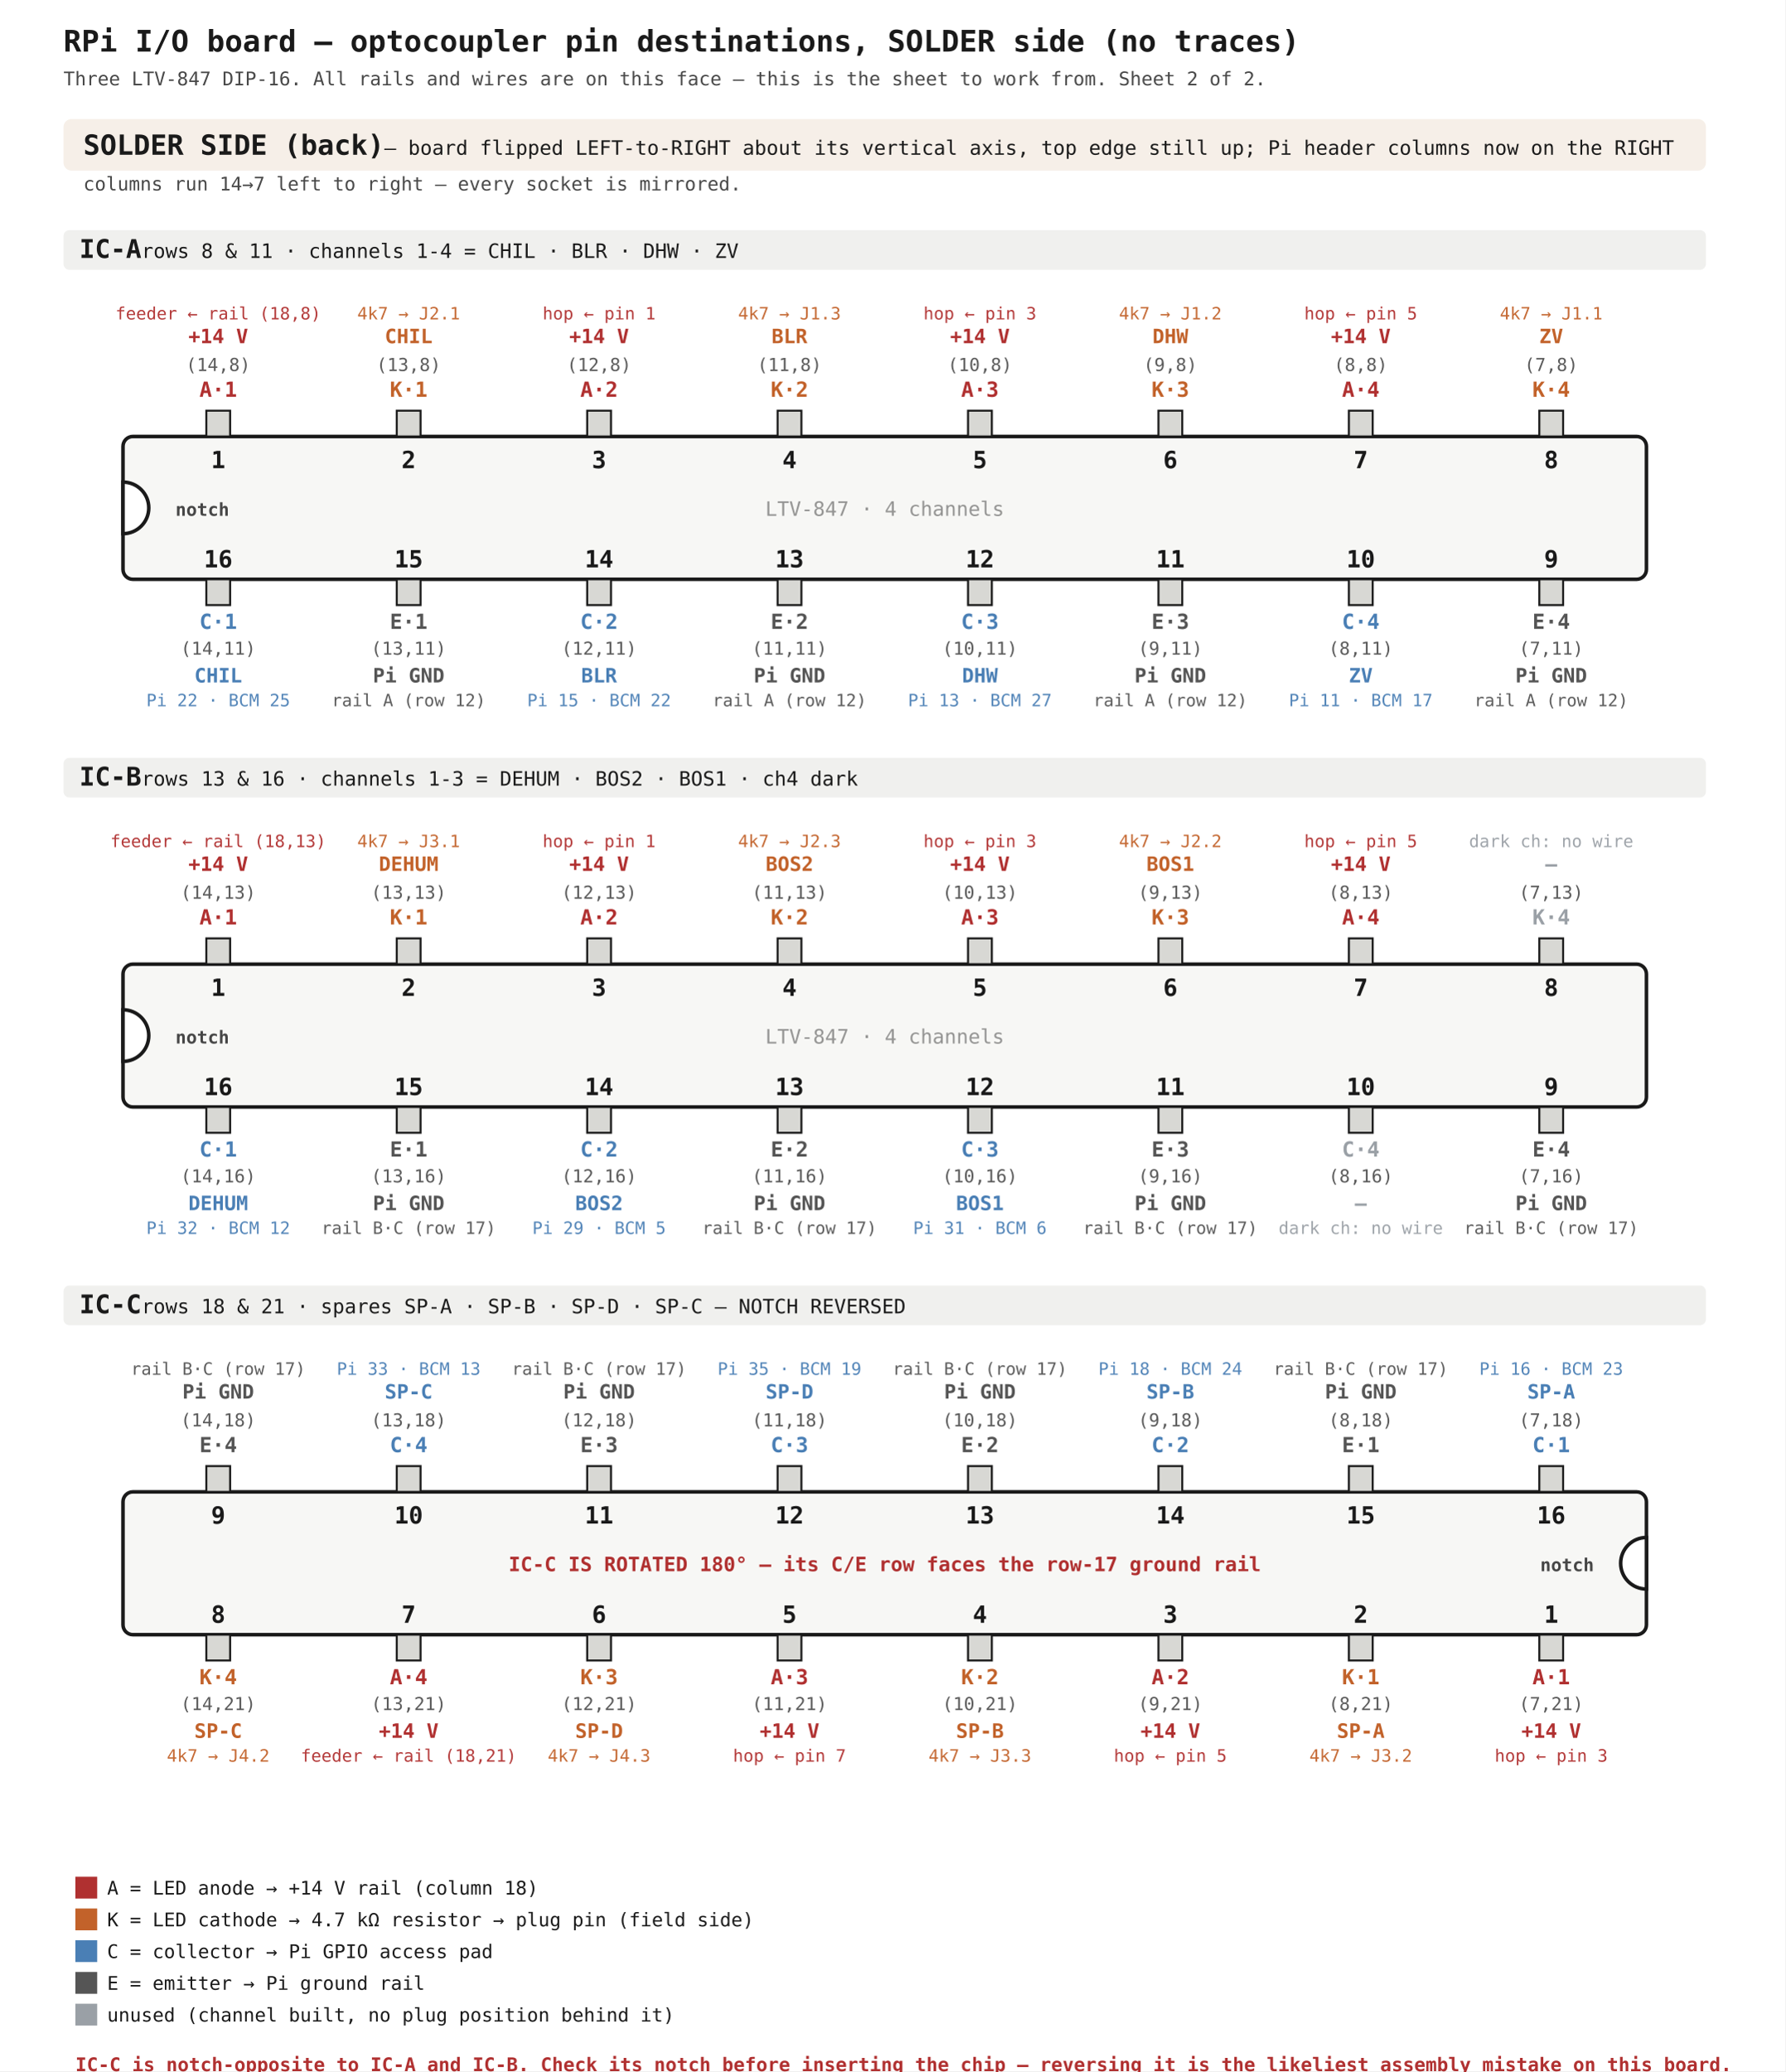
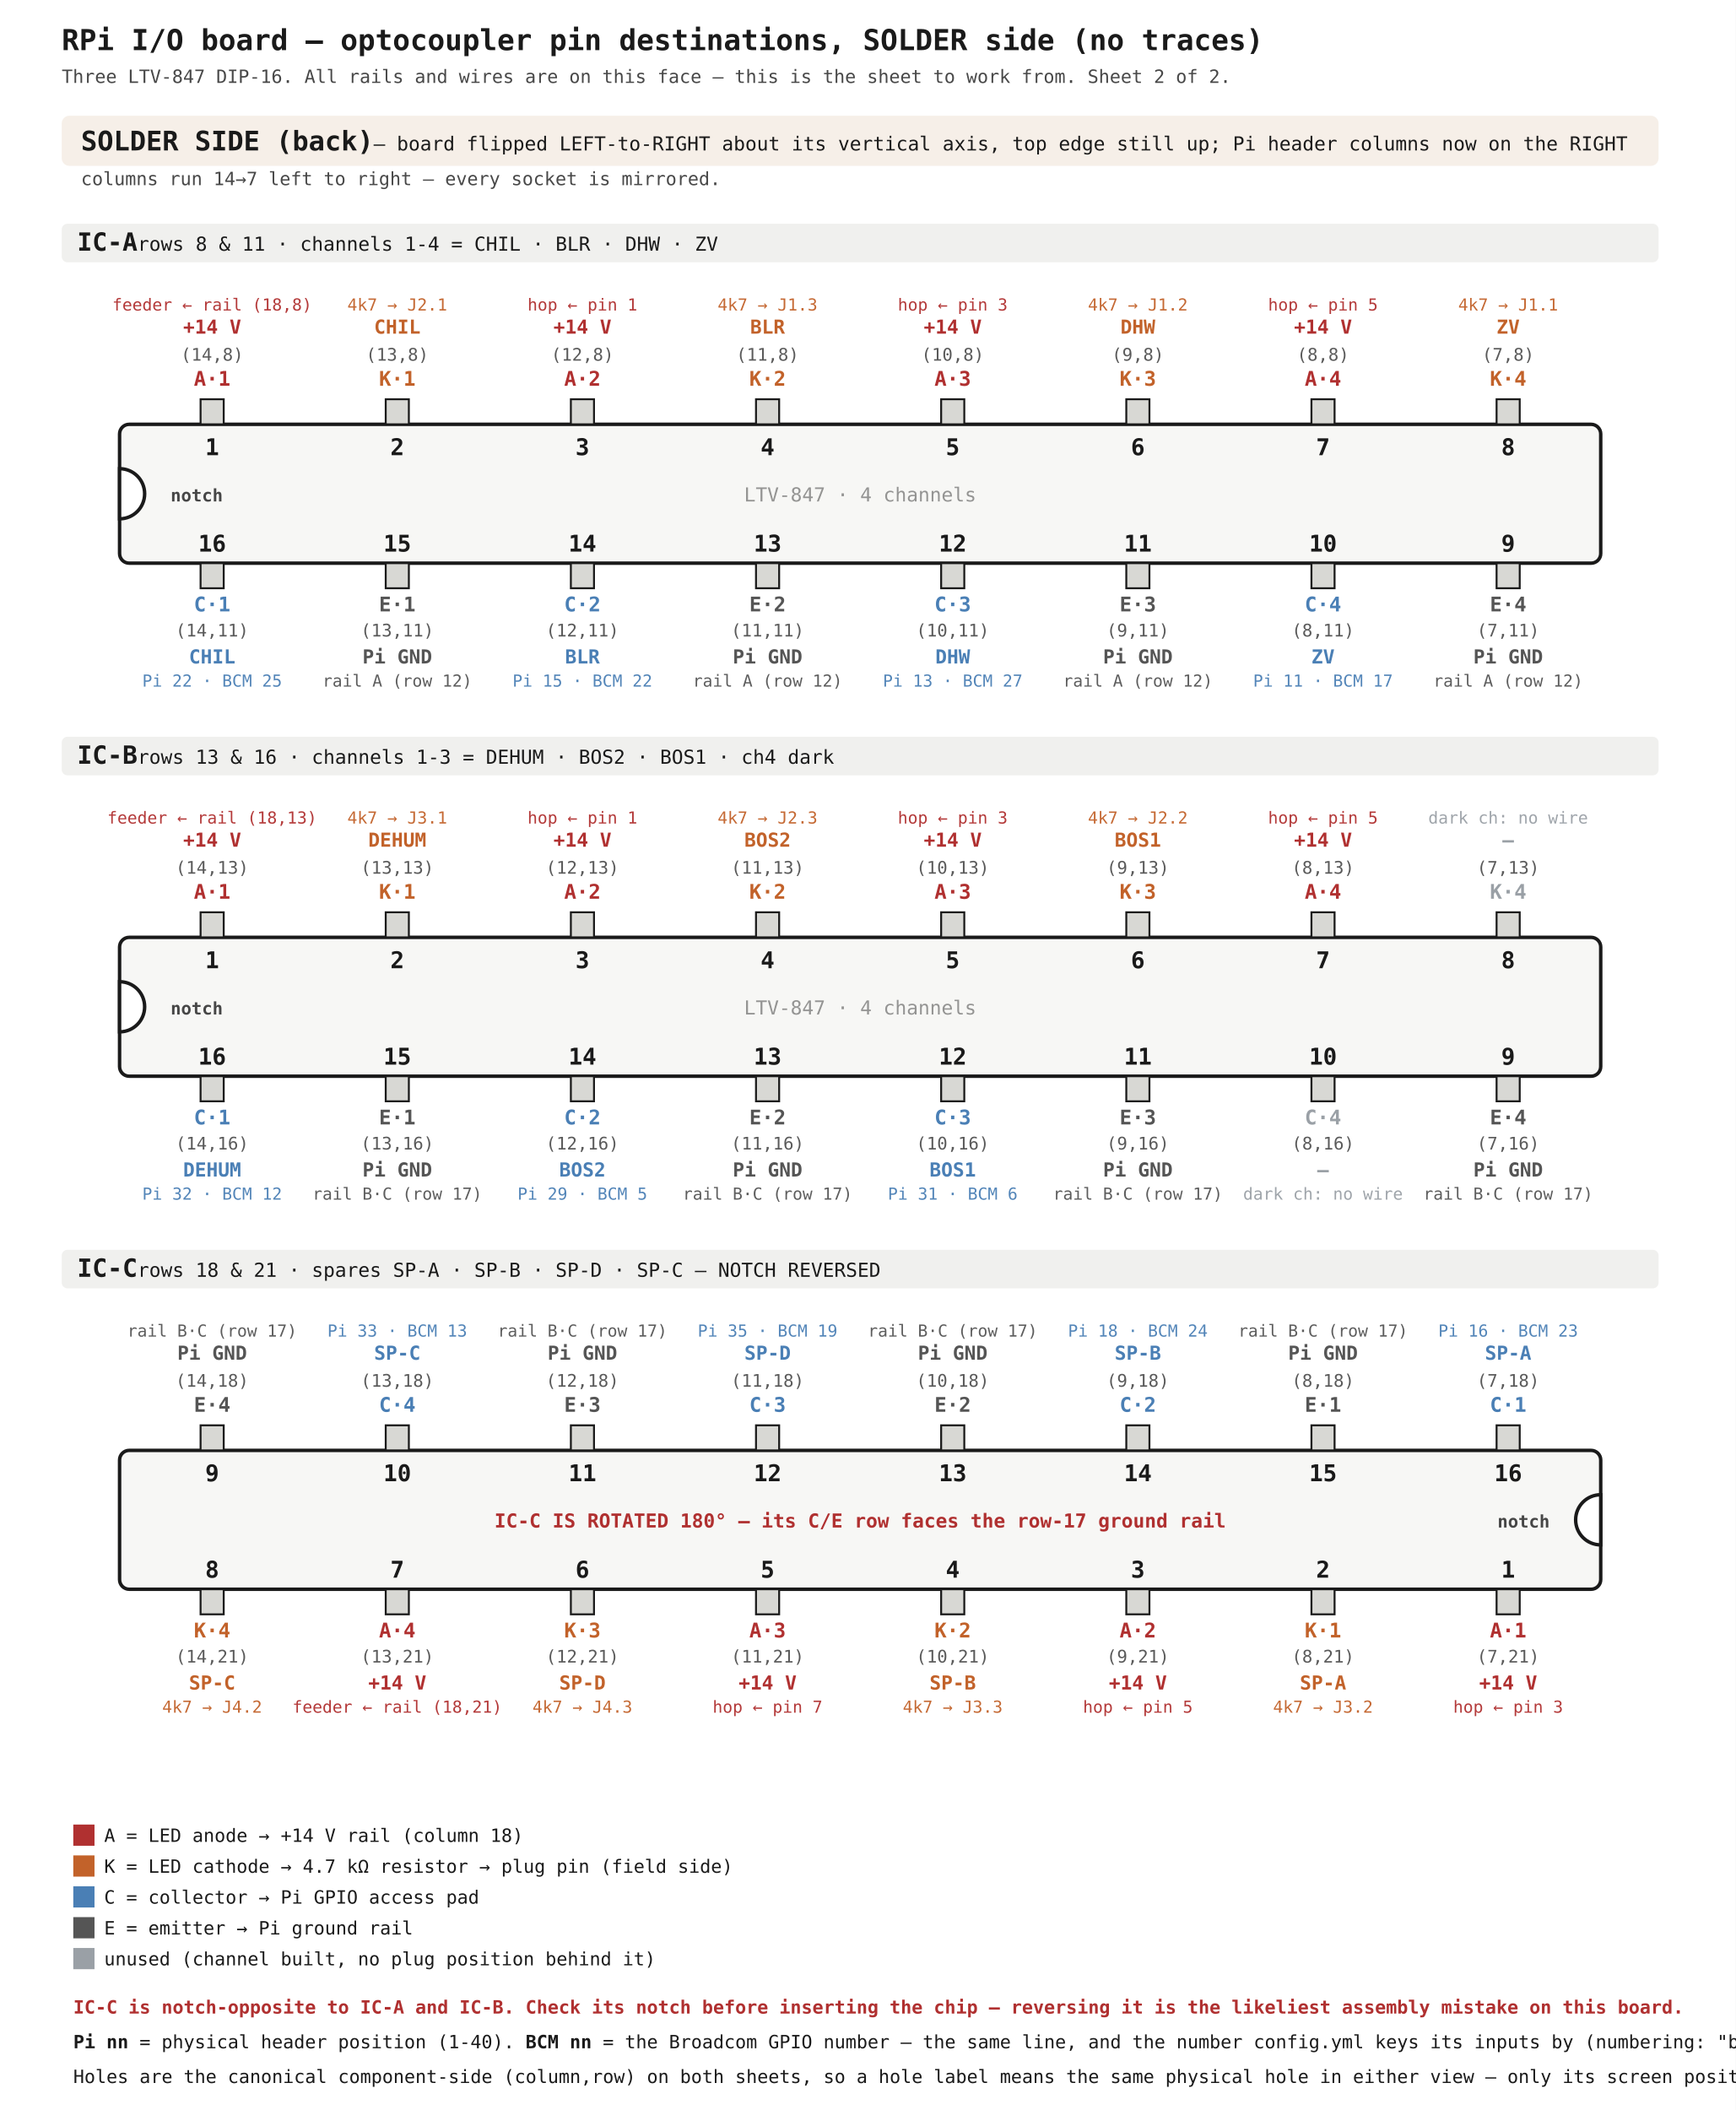
- <svg xmlns="http://www.w3.org/2000/svg" viewBox="0 0 900 1044" role="img" aria-label="Pin destination reference for the three LTV-847 optocouplers on the RPI-BC input board, seen from the solder side. Each of the sixteen pins per chip is labelled with its pin number, leg letter, matrix hole and the point it connects to. No traces are drawn." style="max-width:100%;height:auto">
-   <rect x="0" y="0" width="900" height="1044" fill="#ffffff" />
+ <svg xmlns="http://www.w3.org/2000/svg" viewBox="0 0 900 1094" role="img" aria-label="Pin destination reference for the three LTV-847 optocouplers on the RPI-BC input board, seen from the solder side. Each of the sixteen pins per chip is labelled with its pin number, leg letter, matrix hole and the point it connects to. No traces are drawn." style="max-width:100%;height:auto">
+   <rect x="0" y="0" width="900" height="1094" fill="#ffffff" />
  <g font-family="IBM Plex Mono, ui-monospace, monospace" fill="#1a1a1a">
    <text x="32.0" y="26" font-size="15" font-weight="700">RPi I/O board — optocoupler pin destinations, SOLDER side (no traces)</text>
    <text x="32.0" y="43" font-size="9.5" opacity=".8">Three LTV-847 DIP-16. All rails and wires are on this face — this is the sheet to work from.  Sheet 2 of 2.</text>
    <rect x="32.0" y="60" width="828.0" height="26" rx="4" fill="#f6efe8" />
    <text x="42.0" y="78" font-size="14" font-weight="700">SOLDER SIDE (back)<tspan font-weight="400" font-size="10">   — board flipped LEFT-to-RIGHT about its vertical axis, top edge still up; Pi header columns now on the RIGHT</tspan>
    </text>
    <text x="42.0" y="96" font-size="9.5" opacity=".8">columns run 14→7 left to right — every socket is mirrored.</text>
    <rect x="32.0" y="116" width="828.0" height="20" rx="3" fill="#f0f0ee" />
    <text x="40.0" y="130" font-size="13" font-weight="700">IC-A<tspan font-weight="400" font-size="10" opacity=".8">   rows 8 &amp; 11  ·  channels 1-4 = CHIL · BLR · DHW · ZV</tspan>
    </text>
    <rect x="62.0" y="220" width="768.0" height="72" rx="5" fill="#f7f7f5" stroke="#1a1a1a" stroke-width="1.8" />
    <path d="M 62.0 243 A 13 13 0 0 1 62.0 269 Z" fill="#ffffff" stroke="#1a1a1a" stroke-width="1.8" />
    <text x="102" y="260" text-anchor="middle" font-size="9" font-weight="700" opacity=".8">notch</text>
    <rect x="104" y="207" width="12" height="13" fill="#d8d8d4" stroke="#1a1a1a" stroke-width="1" />
    <text x="110" y="236" text-anchor="middle" font-size="12" font-weight="700">1</text>
    <text x="110" y="200" text-anchor="middle" font-size="10.5" font-weight="700" fill="#B03030">A·1</text>
    <text x="110" y="187" text-anchor="middle" font-size="9" opacity=".72">(14,8)</text>
    <text x="110" y="173" text-anchor="middle" font-size="10" font-weight="700" fill="#B03030">+14 V</text>
    <text x="110" y="161" text-anchor="middle" font-size="8.6" fill="#B03030" opacity=".95">feeder ← rail (18,8)</text>
    <rect x="200" y="207" width="12" height="13" fill="#d8d8d4" stroke="#1a1a1a" stroke-width="1" />
    <text x="206" y="236" text-anchor="middle" font-size="12" font-weight="700">2</text>
    <text x="206" y="200" text-anchor="middle" font-size="10.5" font-weight="700" fill="#C2622A">K·1</text>
    <text x="206" y="187" text-anchor="middle" font-size="9" opacity=".72">(13,8)</text>
    <text x="206" y="173" text-anchor="middle" font-size="10" font-weight="700" fill="#C2622A">CHIL</text>
    <text x="206" y="161" text-anchor="middle" font-size="8.6" fill="#C2622A" opacity=".95">4k7 → J2.1</text>
    <rect x="296" y="207" width="12" height="13" fill="#d8d8d4" stroke="#1a1a1a" stroke-width="1" />
    <text x="302" y="236" text-anchor="middle" font-size="12" font-weight="700">3</text>
    <text x="302" y="200" text-anchor="middle" font-size="10.5" font-weight="700" fill="#B03030">A·2</text>
    <text x="302" y="187" text-anchor="middle" font-size="9" opacity=".72">(12,8)</text>
    <text x="302" y="173" text-anchor="middle" font-size="10" font-weight="700" fill="#B03030">+14 V</text>
    <text x="302" y="161" text-anchor="middle" font-size="8.6" fill="#B03030" opacity=".95">hop ← pin 1</text>
    <rect x="392" y="207" width="12" height="13" fill="#d8d8d4" stroke="#1a1a1a" stroke-width="1" />
    <text x="398" y="236" text-anchor="middle" font-size="12" font-weight="700">4</text>
    <text x="398" y="200" text-anchor="middle" font-size="10.5" font-weight="700" fill="#C2622A">K·2</text>
    <text x="398" y="187" text-anchor="middle" font-size="9" opacity=".72">(11,8)</text>
    <text x="398" y="173" text-anchor="middle" font-size="10" font-weight="700" fill="#C2622A">BLR</text>
    <text x="398" y="161" text-anchor="middle" font-size="8.6" fill="#C2622A" opacity=".95">4k7 → J1.3</text>
    <rect x="488" y="207" width="12" height="13" fill="#d8d8d4" stroke="#1a1a1a" stroke-width="1" />
    <text x="494" y="236" text-anchor="middle" font-size="12" font-weight="700">5</text>
    <text x="494" y="200" text-anchor="middle" font-size="10.5" font-weight="700" fill="#B03030">A·3</text>
    <text x="494" y="187" text-anchor="middle" font-size="9" opacity=".72">(10,8)</text>
    <text x="494" y="173" text-anchor="middle" font-size="10" font-weight="700" fill="#B03030">+14 V</text>
    <text x="494" y="161" text-anchor="middle" font-size="8.6" fill="#B03030" opacity=".95">hop ← pin 3</text>
    <rect x="584" y="207" width="12" height="13" fill="#d8d8d4" stroke="#1a1a1a" stroke-width="1" />
    <text x="590" y="236" text-anchor="middle" font-size="12" font-weight="700">6</text>
    <text x="590" y="200" text-anchor="middle" font-size="10.5" font-weight="700" fill="#C2622A">K·3</text>
    <text x="590" y="187" text-anchor="middle" font-size="9" opacity=".72">(9,8)</text>
    <text x="590" y="173" text-anchor="middle" font-size="10" font-weight="700" fill="#C2622A">DHW</text>
    <text x="590" y="161" text-anchor="middle" font-size="8.6" fill="#C2622A" opacity=".95">4k7 → J1.2</text>
    <rect x="680" y="207" width="12" height="13" fill="#d8d8d4" stroke="#1a1a1a" stroke-width="1" />
    <text x="686" y="236" text-anchor="middle" font-size="12" font-weight="700">7</text>
    <text x="686" y="200" text-anchor="middle" font-size="10.5" font-weight="700" fill="#B03030">A·4</text>
    <text x="686" y="187" text-anchor="middle" font-size="9" opacity=".72">(8,8)</text>
    <text x="686" y="173" text-anchor="middle" font-size="10" font-weight="700" fill="#B03030">+14 V</text>
    <text x="686" y="161" text-anchor="middle" font-size="8.6" fill="#B03030" opacity=".95">hop ← pin 5</text>
    <rect x="776" y="207" width="12" height="13" fill="#d8d8d4" stroke="#1a1a1a" stroke-width="1" />
    <text x="782" y="236" text-anchor="middle" font-size="12" font-weight="700">8</text>
    <text x="782" y="200" text-anchor="middle" font-size="10.5" font-weight="700" fill="#C2622A">K·4</text>
    <text x="782" y="187" text-anchor="middle" font-size="9" opacity=".72">(7,8)</text>
    <text x="782" y="173" text-anchor="middle" font-size="10" font-weight="700" fill="#C2622A">ZV</text>
    <text x="782" y="161" text-anchor="middle" font-size="8.6" fill="#C2622A" opacity=".95">4k7 → J1.1</text>
    <rect x="776" y="292" width="12" height="13" fill="#d8d8d4" stroke="#1a1a1a" stroke-width="1" />
    <text x="782" y="286" text-anchor="middle" font-size="12" font-weight="700">9</text>
    <text x="782" y="317" text-anchor="middle" font-size="10.5" font-weight="700" fill="#555555">E·4</text>
    <text x="782" y="330" text-anchor="middle" font-size="9" opacity=".72">(7,11)</text>
    <text x="782" y="344" text-anchor="middle" font-size="10" font-weight="700" fill="#555555">Pi GND</text>
    <text x="782" y="356" text-anchor="middle" font-size="8.6" fill="#555555" opacity=".95">rail A (row 12)</text>
    <rect x="680" y="292" width="12" height="13" fill="#d8d8d4" stroke="#1a1a1a" stroke-width="1" />
    <text x="686" y="286" text-anchor="middle" font-size="12" font-weight="700">10</text>
    <text x="686" y="317" text-anchor="middle" font-size="10.5" font-weight="700" fill="#4A7FB5">C·4</text>
    <text x="686" y="330" text-anchor="middle" font-size="9" opacity=".72">(8,11)</text>
    <text x="686" y="344" text-anchor="middle" font-size="10" font-weight="700" fill="#4A7FB5">ZV</text>
    <text x="686" y="356" text-anchor="middle" font-size="8.6" fill="#4A7FB5" opacity=".95">Pi 11 · BCM 17</text>
    <rect x="584" y="292" width="12" height="13" fill="#d8d8d4" stroke="#1a1a1a" stroke-width="1" />
    <text x="590" y="286" text-anchor="middle" font-size="12" font-weight="700">11</text>
    <text x="590" y="317" text-anchor="middle" font-size="10.5" font-weight="700" fill="#555555">E·3</text>
    <text x="590" y="330" text-anchor="middle" font-size="9" opacity=".72">(9,11)</text>
    <text x="590" y="344" text-anchor="middle" font-size="10" font-weight="700" fill="#555555">Pi GND</text>
    <text x="590" y="356" text-anchor="middle" font-size="8.6" fill="#555555" opacity=".95">rail A (row 12)</text>
    <rect x="488" y="292" width="12" height="13" fill="#d8d8d4" stroke="#1a1a1a" stroke-width="1" />
    <text x="494" y="286" text-anchor="middle" font-size="12" font-weight="700">12</text>
    <text x="494" y="317" text-anchor="middle" font-size="10.5" font-weight="700" fill="#4A7FB5">C·3</text>
    <text x="494" y="330" text-anchor="middle" font-size="9" opacity=".72">(10,11)</text>
    <text x="494" y="344" text-anchor="middle" font-size="10" font-weight="700" fill="#4A7FB5">DHW</text>
    <text x="494" y="356" text-anchor="middle" font-size="8.6" fill="#4A7FB5" opacity=".95">Pi 13 · BCM 27</text>
    <rect x="392" y="292" width="12" height="13" fill="#d8d8d4" stroke="#1a1a1a" stroke-width="1" />
    <text x="398" y="286" text-anchor="middle" font-size="12" font-weight="700">13</text>
    <text x="398" y="317" text-anchor="middle" font-size="10.5" font-weight="700" fill="#555555">E·2</text>
    <text x="398" y="330" text-anchor="middle" font-size="9" opacity=".72">(11,11)</text>
    <text x="398" y="344" text-anchor="middle" font-size="10" font-weight="700" fill="#555555">Pi GND</text>
    <text x="398" y="356" text-anchor="middle" font-size="8.6" fill="#555555" opacity=".95">rail A (row 12)</text>
    <rect x="296" y="292" width="12" height="13" fill="#d8d8d4" stroke="#1a1a1a" stroke-width="1" />
    <text x="302" y="286" text-anchor="middle" font-size="12" font-weight="700">14</text>
    <text x="302" y="317" text-anchor="middle" font-size="10.5" font-weight="700" fill="#4A7FB5">C·2</text>
    <text x="302" y="330" text-anchor="middle" font-size="9" opacity=".72">(12,11)</text>
    <text x="302" y="344" text-anchor="middle" font-size="10" font-weight="700" fill="#4A7FB5">BLR</text>
    <text x="302" y="356" text-anchor="middle" font-size="8.6" fill="#4A7FB5" opacity=".95">Pi 15 · BCM 22</text>
    <rect x="200" y="292" width="12" height="13" fill="#d8d8d4" stroke="#1a1a1a" stroke-width="1" />
    <text x="206" y="286" text-anchor="middle" font-size="12" font-weight="700">15</text>
    <text x="206" y="317" text-anchor="middle" font-size="10.5" font-weight="700" fill="#555555">E·1</text>
    <text x="206" y="330" text-anchor="middle" font-size="9" opacity=".72">(13,11)</text>
    <text x="206" y="344" text-anchor="middle" font-size="10" font-weight="700" fill="#555555">Pi GND</text>
    <text x="206" y="356" text-anchor="middle" font-size="8.6" fill="#555555" opacity=".95">rail A (row 12)</text>
    <rect x="104" y="292" width="12" height="13" fill="#d8d8d4" stroke="#1a1a1a" stroke-width="1" />
    <text x="110" y="286" text-anchor="middle" font-size="12" font-weight="700">16</text>
    <text x="110" y="317" text-anchor="middle" font-size="10.5" font-weight="700" fill="#4A7FB5">C·1</text>
    <text x="110" y="330" text-anchor="middle" font-size="9" opacity=".72">(14,11)</text>
    <text x="110" y="344" text-anchor="middle" font-size="10" font-weight="700" fill="#4A7FB5">CHIL</text>
    <text x="110" y="356" text-anchor="middle" font-size="8.6" fill="#4A7FB5" opacity=".95">Pi 22 · BCM 25</text>
    <text x="446" y="260" text-anchor="middle" font-size="10" opacity=".45">LTV-847 · 4 channels</text>
    <rect x="32.0" y="382" width="828.0" height="20" rx="3" fill="#f0f0ee" />
    <text x="40.0" y="396" font-size="13" font-weight="700">IC-B<tspan font-weight="400" font-size="10" opacity=".8">   rows 13 &amp; 16  ·  channels 1-3 = DEHUM · BOS2 · BOS1 · ch4 dark</tspan>
    </text>
    <rect x="62.0" y="486" width="768.0" height="72" rx="5" fill="#f7f7f5" stroke="#1a1a1a" stroke-width="1.8" />
    <path d="M 62.0 509 A 13 13 0 0 1 62.0 535 Z" fill="#ffffff" stroke="#1a1a1a" stroke-width="1.8" />
    <text x="102" y="526" text-anchor="middle" font-size="9" font-weight="700" opacity=".8">notch</text>
    <rect x="104" y="473" width="12" height="13" fill="#d8d8d4" stroke="#1a1a1a" stroke-width="1" />
    <text x="110" y="502" text-anchor="middle" font-size="12" font-weight="700">1</text>
    <text x="110" y="466" text-anchor="middle" font-size="10.5" font-weight="700" fill="#B03030">A·1</text>
    <text x="110" y="453" text-anchor="middle" font-size="9" opacity=".72">(14,13)</text>
    <text x="110" y="439" text-anchor="middle" font-size="10" font-weight="700" fill="#B03030">+14 V</text>
    <text x="110" y="427" text-anchor="middle" font-size="8.6" fill="#B03030" opacity=".95">feeder ← rail (18,13)</text>
    <rect x="200" y="473" width="12" height="13" fill="#d8d8d4" stroke="#1a1a1a" stroke-width="1" />
    <text x="206" y="502" text-anchor="middle" font-size="12" font-weight="700">2</text>
    <text x="206" y="466" text-anchor="middle" font-size="10.5" font-weight="700" fill="#C2622A">K·1</text>
    <text x="206" y="453" text-anchor="middle" font-size="9" opacity=".72">(13,13)</text>
    <text x="206" y="439" text-anchor="middle" font-size="10" font-weight="700" fill="#C2622A">DEHUM</text>
    <text x="206" y="427" text-anchor="middle" font-size="8.6" fill="#C2622A" opacity=".95">4k7 → J3.1</text>
    <rect x="296" y="473" width="12" height="13" fill="#d8d8d4" stroke="#1a1a1a" stroke-width="1" />
    <text x="302" y="502" text-anchor="middle" font-size="12" font-weight="700">3</text>
    <text x="302" y="466" text-anchor="middle" font-size="10.5" font-weight="700" fill="#B03030">A·2</text>
    <text x="302" y="453" text-anchor="middle" font-size="9" opacity=".72">(12,13)</text>
    <text x="302" y="439" text-anchor="middle" font-size="10" font-weight="700" fill="#B03030">+14 V</text>
    <text x="302" y="427" text-anchor="middle" font-size="8.6" fill="#B03030" opacity=".95">hop ← pin 1</text>
    <rect x="392" y="473" width="12" height="13" fill="#d8d8d4" stroke="#1a1a1a" stroke-width="1" />
    <text x="398" y="502" text-anchor="middle" font-size="12" font-weight="700">4</text>
    <text x="398" y="466" text-anchor="middle" font-size="10.5" font-weight="700" fill="#C2622A">K·2</text>
    <text x="398" y="453" text-anchor="middle" font-size="9" opacity=".72">(11,13)</text>
    <text x="398" y="439" text-anchor="middle" font-size="10" font-weight="700" fill="#C2622A">BOS2</text>
    <text x="398" y="427" text-anchor="middle" font-size="8.6" fill="#C2622A" opacity=".95">4k7 → J2.3</text>
    <rect x="488" y="473" width="12" height="13" fill="#d8d8d4" stroke="#1a1a1a" stroke-width="1" />
    <text x="494" y="502" text-anchor="middle" font-size="12" font-weight="700">5</text>
    <text x="494" y="466" text-anchor="middle" font-size="10.5" font-weight="700" fill="#B03030">A·3</text>
    <text x="494" y="453" text-anchor="middle" font-size="9" opacity=".72">(10,13)</text>
    <text x="494" y="439" text-anchor="middle" font-size="10" font-weight="700" fill="#B03030">+14 V</text>
    <text x="494" y="427" text-anchor="middle" font-size="8.6" fill="#B03030" opacity=".95">hop ← pin 3</text>
    <rect x="584" y="473" width="12" height="13" fill="#d8d8d4" stroke="#1a1a1a" stroke-width="1" />
    <text x="590" y="502" text-anchor="middle" font-size="12" font-weight="700">6</text>
    <text x="590" y="466" text-anchor="middle" font-size="10.5" font-weight="700" fill="#C2622A">K·3</text>
    <text x="590" y="453" text-anchor="middle" font-size="9" opacity=".72">(9,13)</text>
    <text x="590" y="439" text-anchor="middle" font-size="10" font-weight="700" fill="#C2622A">BOS1</text>
    <text x="590" y="427" text-anchor="middle" font-size="8.6" fill="#C2622A" opacity=".95">4k7 → J2.2</text>
    <rect x="680" y="473" width="12" height="13" fill="#d8d8d4" stroke="#1a1a1a" stroke-width="1" />
    <text x="686" y="502" text-anchor="middle" font-size="12" font-weight="700">7</text>
    <text x="686" y="466" text-anchor="middle" font-size="10.5" font-weight="700" fill="#B03030">A·4</text>
    <text x="686" y="453" text-anchor="middle" font-size="9" opacity=".72">(8,13)</text>
    <text x="686" y="439" text-anchor="middle" font-size="10" font-weight="700" fill="#B03030">+14 V</text>
    <text x="686" y="427" text-anchor="middle" font-size="8.6" fill="#B03030" opacity=".95">hop ← pin 5</text>
    <rect x="776" y="473" width="12" height="13" fill="#d8d8d4" stroke="#1a1a1a" stroke-width="1" />
    <text x="782" y="502" text-anchor="middle" font-size="12" font-weight="700">8</text>
    <text x="782" y="466" text-anchor="middle" font-size="10.5" font-weight="700" fill="#9AA0A6">K·4</text>
    <text x="782" y="453" text-anchor="middle" font-size="9" opacity=".72">(7,13)</text>
    <text x="782" y="439" text-anchor="middle" font-size="10" font-weight="700" fill="#9AA0A6">—</text>
    <text x="782" y="427" text-anchor="middle" font-size="8.6" fill="#9AA0A6" opacity=".95">dark ch: no wire</text>
    <rect x="776" y="558" width="12" height="13" fill="#d8d8d4" stroke="#1a1a1a" stroke-width="1" />
    <text x="782" y="552" text-anchor="middle" font-size="12" font-weight="700">9</text>
    <text x="782" y="583" text-anchor="middle" font-size="10.5" font-weight="700" fill="#555555">E·4</text>
    <text x="782" y="596" text-anchor="middle" font-size="9" opacity=".72">(7,16)</text>
    <text x="782" y="610" text-anchor="middle" font-size="10" font-weight="700" fill="#555555">Pi GND</text>
    <text x="782" y="622" text-anchor="middle" font-size="8.6" fill="#555555" opacity=".95">rail B·C (row 17)</text>
    <rect x="680" y="558" width="12" height="13" fill="#d8d8d4" stroke="#1a1a1a" stroke-width="1" />
    <text x="686" y="552" text-anchor="middle" font-size="12" font-weight="700">10</text>
    <text x="686" y="583" text-anchor="middle" font-size="10.5" font-weight="700" fill="#9AA0A6">C·4</text>
    <text x="686" y="596" text-anchor="middle" font-size="9" opacity=".72">(8,16)</text>
    <text x="686" y="610" text-anchor="middle" font-size="10" font-weight="700" fill="#9AA0A6">—</text>
    <text x="686" y="622" text-anchor="middle" font-size="8.6" fill="#9AA0A6" opacity=".95">dark ch: no wire</text>
    <rect x="584" y="558" width="12" height="13" fill="#d8d8d4" stroke="#1a1a1a" stroke-width="1" />
    <text x="590" y="552" text-anchor="middle" font-size="12" font-weight="700">11</text>
    <text x="590" y="583" text-anchor="middle" font-size="10.5" font-weight="700" fill="#555555">E·3</text>
    <text x="590" y="596" text-anchor="middle" font-size="9" opacity=".72">(9,16)</text>
    <text x="590" y="610" text-anchor="middle" font-size="10" font-weight="700" fill="#555555">Pi GND</text>
    <text x="590" y="622" text-anchor="middle" font-size="8.6" fill="#555555" opacity=".95">rail B·C (row 17)</text>
    <rect x="488" y="558" width="12" height="13" fill="#d8d8d4" stroke="#1a1a1a" stroke-width="1" />
    <text x="494" y="552" text-anchor="middle" font-size="12" font-weight="700">12</text>
    <text x="494" y="583" text-anchor="middle" font-size="10.5" font-weight="700" fill="#4A7FB5">C·3</text>
    <text x="494" y="596" text-anchor="middle" font-size="9" opacity=".72">(10,16)</text>
    <text x="494" y="610" text-anchor="middle" font-size="10" font-weight="700" fill="#4A7FB5">BOS1</text>
    <text x="494" y="622" text-anchor="middle" font-size="8.6" fill="#4A7FB5" opacity=".95">Pi 31 · BCM 6</text>
    <rect x="392" y="558" width="12" height="13" fill="#d8d8d4" stroke="#1a1a1a" stroke-width="1" />
    <text x="398" y="552" text-anchor="middle" font-size="12" font-weight="700">13</text>
    <text x="398" y="583" text-anchor="middle" font-size="10.5" font-weight="700" fill="#555555">E·2</text>
    <text x="398" y="596" text-anchor="middle" font-size="9" opacity=".72">(11,16)</text>
    <text x="398" y="610" text-anchor="middle" font-size="10" font-weight="700" fill="#555555">Pi GND</text>
    <text x="398" y="622" text-anchor="middle" font-size="8.6" fill="#555555" opacity=".95">rail B·C (row 17)</text>
    <rect x="296" y="558" width="12" height="13" fill="#d8d8d4" stroke="#1a1a1a" stroke-width="1" />
    <text x="302" y="552" text-anchor="middle" font-size="12" font-weight="700">14</text>
    <text x="302" y="583" text-anchor="middle" font-size="10.5" font-weight="700" fill="#4A7FB5">C·2</text>
    <text x="302" y="596" text-anchor="middle" font-size="9" opacity=".72">(12,16)</text>
    <text x="302" y="610" text-anchor="middle" font-size="10" font-weight="700" fill="#4A7FB5">BOS2</text>
    <text x="302" y="622" text-anchor="middle" font-size="8.6" fill="#4A7FB5" opacity=".95">Pi 29 · BCM 5</text>
    <rect x="200" y="558" width="12" height="13" fill="#d8d8d4" stroke="#1a1a1a" stroke-width="1" />
    <text x="206" y="552" text-anchor="middle" font-size="12" font-weight="700">15</text>
    <text x="206" y="583" text-anchor="middle" font-size="10.5" font-weight="700" fill="#555555">E·1</text>
    <text x="206" y="596" text-anchor="middle" font-size="9" opacity=".72">(13,16)</text>
    <text x="206" y="610" text-anchor="middle" font-size="10" font-weight="700" fill="#555555">Pi GND</text>
    <text x="206" y="622" text-anchor="middle" font-size="8.6" fill="#555555" opacity=".95">rail B·C (row 17)</text>
    <rect x="104" y="558" width="12" height="13" fill="#d8d8d4" stroke="#1a1a1a" stroke-width="1" />
    <text x="110" y="552" text-anchor="middle" font-size="12" font-weight="700">16</text>
    <text x="110" y="583" text-anchor="middle" font-size="10.5" font-weight="700" fill="#4A7FB5">C·1</text>
    <text x="110" y="596" text-anchor="middle" font-size="9" opacity=".72">(14,16)</text>
    <text x="110" y="610" text-anchor="middle" font-size="10" font-weight="700" fill="#4A7FB5">DEHUM</text>
    <text x="110" y="622" text-anchor="middle" font-size="8.6" fill="#4A7FB5" opacity=".95">Pi 32 · BCM 12</text>
    <text x="446" y="526" text-anchor="middle" font-size="10" opacity=".45">LTV-847 · 4 channels</text>
    <rect x="32.0" y="648" width="828.0" height="20" rx="3" fill="#f0f0ee" />
    <text x="40.0" y="662" font-size="13" font-weight="700">IC-C<tspan font-weight="400" font-size="10" opacity=".8">   rows 18 &amp; 21  ·  spares SP-A · SP-B · SP-D · SP-C — NOTCH REVERSED</tspan>
    </text>
    <rect x="62.0" y="752" width="768.0" height="72" rx="5" fill="#f7f7f5" stroke="#1a1a1a" stroke-width="1.8" />
    <path d="M 830.0 775 A 13 13 0 0 0 830.0 801 Z" fill="#ffffff" stroke="#1a1a1a" stroke-width="1.8" />
    <text x="790" y="792" text-anchor="middle" font-size="9" font-weight="700" opacity=".8">notch</text>
    <rect x="776" y="824" width="12" height="13" fill="#d8d8d4" stroke="#1a1a1a" stroke-width="1" />
    <text x="782" y="818" text-anchor="middle" font-size="12" font-weight="700">1</text>
    <text x="782" y="849" text-anchor="middle" font-size="10.5" font-weight="700" fill="#B03030">A·1</text>
    <text x="782" y="862" text-anchor="middle" font-size="9" opacity=".72">(7,21)</text>
    <text x="782" y="876" text-anchor="middle" font-size="10" font-weight="700" fill="#B03030">+14 V</text>
    <text x="782" y="888" text-anchor="middle" font-size="8.6" fill="#B03030" opacity=".95">hop ← pin 3</text>
    <rect x="680" y="824" width="12" height="13" fill="#d8d8d4" stroke="#1a1a1a" stroke-width="1" />
    <text x="686" y="818" text-anchor="middle" font-size="12" font-weight="700">2</text>
    <text x="686" y="849" text-anchor="middle" font-size="10.5" font-weight="700" fill="#C2622A">K·1</text>
    <text x="686" y="862" text-anchor="middle" font-size="9" opacity=".72">(8,21)</text>
    <text x="686" y="876" text-anchor="middle" font-size="10" font-weight="700" fill="#C2622A">SP-A</text>
    <text x="686" y="888" text-anchor="middle" font-size="8.6" fill="#C2622A" opacity=".95">4k7 → J3.2</text>
    <rect x="584" y="824" width="12" height="13" fill="#d8d8d4" stroke="#1a1a1a" stroke-width="1" />
    <text x="590" y="818" text-anchor="middle" font-size="12" font-weight="700">3</text>
    <text x="590" y="849" text-anchor="middle" font-size="10.5" font-weight="700" fill="#B03030">A·2</text>
    <text x="590" y="862" text-anchor="middle" font-size="9" opacity=".72">(9,21)</text>
    <text x="590" y="876" text-anchor="middle" font-size="10" font-weight="700" fill="#B03030">+14 V</text>
    <text x="590" y="888" text-anchor="middle" font-size="8.6" fill="#B03030" opacity=".95">hop ← pin 5</text>
    <rect x="488" y="824" width="12" height="13" fill="#d8d8d4" stroke="#1a1a1a" stroke-width="1" />
    <text x="494" y="818" text-anchor="middle" font-size="12" font-weight="700">4</text>
    <text x="494" y="849" text-anchor="middle" font-size="10.5" font-weight="700" fill="#C2622A">K·2</text>
    <text x="494" y="862" text-anchor="middle" font-size="9" opacity=".72">(10,21)</text>
    <text x="494" y="876" text-anchor="middle" font-size="10" font-weight="700" fill="#C2622A">SP-B</text>
    <text x="494" y="888" text-anchor="middle" font-size="8.6" fill="#C2622A" opacity=".95">4k7 → J3.3</text>
    <rect x="392" y="824" width="12" height="13" fill="#d8d8d4" stroke="#1a1a1a" stroke-width="1" />
    <text x="398" y="818" text-anchor="middle" font-size="12" font-weight="700">5</text>
    <text x="398" y="849" text-anchor="middle" font-size="10.5" font-weight="700" fill="#B03030">A·3</text>
    <text x="398" y="862" text-anchor="middle" font-size="9" opacity=".72">(11,21)</text>
    <text x="398" y="876" text-anchor="middle" font-size="10" font-weight="700" fill="#B03030">+14 V</text>
    <text x="398" y="888" text-anchor="middle" font-size="8.6" fill="#B03030" opacity=".95">hop ← pin 7</text>
    <rect x="296" y="824" width="12" height="13" fill="#d8d8d4" stroke="#1a1a1a" stroke-width="1" />
    <text x="302" y="818" text-anchor="middle" font-size="12" font-weight="700">6</text>
    <text x="302" y="849" text-anchor="middle" font-size="10.5" font-weight="700" fill="#C2622A">K·3</text>
    <text x="302" y="862" text-anchor="middle" font-size="9" opacity=".72">(12,21)</text>
    <text x="302" y="876" text-anchor="middle" font-size="10" font-weight="700" fill="#C2622A">SP-D</text>
    <text x="302" y="888" text-anchor="middle" font-size="8.6" fill="#C2622A" opacity=".95">4k7 → J4.3</text>
    <rect x="200" y="824" width="12" height="13" fill="#d8d8d4" stroke="#1a1a1a" stroke-width="1" />
    <text x="206" y="818" text-anchor="middle" font-size="12" font-weight="700">7</text>
    <text x="206" y="849" text-anchor="middle" font-size="10.5" font-weight="700" fill="#B03030">A·4</text>
    <text x="206" y="862" text-anchor="middle" font-size="9" opacity=".72">(13,21)</text>
    <text x="206" y="876" text-anchor="middle" font-size="10" font-weight="700" fill="#B03030">+14 V</text>
    <text x="206" y="888" text-anchor="middle" font-size="8.6" fill="#B03030" opacity=".95">feeder ← rail (18,21)</text>
    <rect x="104" y="824" width="12" height="13" fill="#d8d8d4" stroke="#1a1a1a" stroke-width="1" />
    <text x="110" y="818" text-anchor="middle" font-size="12" font-weight="700">8</text>
    <text x="110" y="849" text-anchor="middle" font-size="10.5" font-weight="700" fill="#C2622A">K·4</text>
    <text x="110" y="862" text-anchor="middle" font-size="9" opacity=".72">(14,21)</text>
    <text x="110" y="876" text-anchor="middle" font-size="10" font-weight="700" fill="#C2622A">SP-C</text>
    <text x="110" y="888" text-anchor="middle" font-size="8.6" fill="#C2622A" opacity=".95">4k7 → J4.2</text>
    <rect x="104" y="739" width="12" height="13" fill="#d8d8d4" stroke="#1a1a1a" stroke-width="1" />
    <text x="110" y="768" text-anchor="middle" font-size="12" font-weight="700">9</text>
    <text x="110" y="732" text-anchor="middle" font-size="10.5" font-weight="700" fill="#555555">E·4</text>
    <text x="110" y="719" text-anchor="middle" font-size="9" opacity=".72">(14,18)</text>
    <text x="110" y="705" text-anchor="middle" font-size="10" font-weight="700" fill="#555555">Pi GND</text>
    <text x="110" y="693" text-anchor="middle" font-size="8.6" fill="#555555" opacity=".95">rail B·C (row 17)</text>
    <rect x="200" y="739" width="12" height="13" fill="#d8d8d4" stroke="#1a1a1a" stroke-width="1" />
    <text x="206" y="768" text-anchor="middle" font-size="12" font-weight="700">10</text>
    <text x="206" y="732" text-anchor="middle" font-size="10.5" font-weight="700" fill="#4A7FB5">C·4</text>
    <text x="206" y="719" text-anchor="middle" font-size="9" opacity=".72">(13,18)</text>
    <text x="206" y="705" text-anchor="middle" font-size="10" font-weight="700" fill="#4A7FB5">SP-C</text>
    <text x="206" y="693" text-anchor="middle" font-size="8.6" fill="#4A7FB5" opacity=".95">Pi 33 · BCM 13</text>
    <rect x="296" y="739" width="12" height="13" fill="#d8d8d4" stroke="#1a1a1a" stroke-width="1" />
    <text x="302" y="768" text-anchor="middle" font-size="12" font-weight="700">11</text>
    <text x="302" y="732" text-anchor="middle" font-size="10.5" font-weight="700" fill="#555555">E·3</text>
    <text x="302" y="719" text-anchor="middle" font-size="9" opacity=".72">(12,18)</text>
    <text x="302" y="705" text-anchor="middle" font-size="10" font-weight="700" fill="#555555">Pi GND</text>
    <text x="302" y="693" text-anchor="middle" font-size="8.6" fill="#555555" opacity=".95">rail B·C (row 17)</text>
    <rect x="392" y="739" width="12" height="13" fill="#d8d8d4" stroke="#1a1a1a" stroke-width="1" />
    <text x="398" y="768" text-anchor="middle" font-size="12" font-weight="700">12</text>
    <text x="398" y="732" text-anchor="middle" font-size="10.5" font-weight="700" fill="#4A7FB5">C·3</text>
    <text x="398" y="719" text-anchor="middle" font-size="9" opacity=".72">(11,18)</text>
    <text x="398" y="705" text-anchor="middle" font-size="10" font-weight="700" fill="#4A7FB5">SP-D</text>
    <text x="398" y="693" text-anchor="middle" font-size="8.6" fill="#4A7FB5" opacity=".95">Pi 35 · BCM 19</text>
    <rect x="488" y="739" width="12" height="13" fill="#d8d8d4" stroke="#1a1a1a" stroke-width="1" />
    <text x="494" y="768" text-anchor="middle" font-size="12" font-weight="700">13</text>
    <text x="494" y="732" text-anchor="middle" font-size="10.5" font-weight="700" fill="#555555">E·2</text>
    <text x="494" y="719" text-anchor="middle" font-size="9" opacity=".72">(10,18)</text>
    <text x="494" y="705" text-anchor="middle" font-size="10" font-weight="700" fill="#555555">Pi GND</text>
    <text x="494" y="693" text-anchor="middle" font-size="8.6" fill="#555555" opacity=".95">rail B·C (row 17)</text>
    <rect x="584" y="739" width="12" height="13" fill="#d8d8d4" stroke="#1a1a1a" stroke-width="1" />
    <text x="590" y="768" text-anchor="middle" font-size="12" font-weight="700">14</text>
    <text x="590" y="732" text-anchor="middle" font-size="10.5" font-weight="700" fill="#4A7FB5">C·2</text>
    <text x="590" y="719" text-anchor="middle" font-size="9" opacity=".72">(9,18)</text>
    <text x="590" y="705" text-anchor="middle" font-size="10" font-weight="700" fill="#4A7FB5">SP-B</text>
    <text x="590" y="693" text-anchor="middle" font-size="8.6" fill="#4A7FB5" opacity=".95">Pi 18 · BCM 24</text>
    <rect x="680" y="739" width="12" height="13" fill="#d8d8d4" stroke="#1a1a1a" stroke-width="1" />
    <text x="686" y="768" text-anchor="middle" font-size="12" font-weight="700">15</text>
    <text x="686" y="732" text-anchor="middle" font-size="10.5" font-weight="700" fill="#555555">E·1</text>
    <text x="686" y="719" text-anchor="middle" font-size="9" opacity=".72">(8,18)</text>
    <text x="686" y="705" text-anchor="middle" font-size="10" font-weight="700" fill="#555555">Pi GND</text>
    <text x="686" y="693" text-anchor="middle" font-size="8.6" fill="#555555" opacity=".95">rail B·C (row 17)</text>
    <rect x="776" y="739" width="12" height="13" fill="#d8d8d4" stroke="#1a1a1a" stroke-width="1" />
    <text x="782" y="768" text-anchor="middle" font-size="12" font-weight="700">16</text>
    <text x="782" y="732" text-anchor="middle" font-size="10.5" font-weight="700" fill="#4A7FB5">C·1</text>
    <text x="782" y="719" text-anchor="middle" font-size="9" opacity=".72">(7,18)</text>
    <text x="782" y="705" text-anchor="middle" font-size="10" font-weight="700" fill="#4A7FB5">SP-A</text>
    <text x="782" y="693" text-anchor="middle" font-size="8.6" fill="#4A7FB5" opacity=".95">Pi 16 · BCM 23</text>
    <text x="446" y="792" text-anchor="middle" font-size="10" font-weight="700" fill="#B03030">IC-C IS ROTATED 180° — its C/E row faces the row-17 ground rail</text>
    <rect x="38.0" y="946" width="11" height="11" fill="#B03030" />
    <text x="54.0" y="955" font-size="9.5">A = LED anode → +14 V rail (column 18)</text>
    <rect x="38.0" y="962" width="11" height="11" fill="#C2622A" />
    <text x="54.0" y="971" font-size="9.5">K = LED cathode → 4.7 kΩ resistor → plug pin (field side)</text>
    <rect x="38.0" y="978" width="11" height="11" fill="#4A7FB5" />
    <text x="54.0" y="987" font-size="9.5">C = collector → Pi GPIO access pad</text>
    <rect x="38.0" y="994" width="11" height="11" fill="#555555" />
    <text x="54.0" y="1003" font-size="9.5">E = emitter → Pi ground rail</text>
    <rect x="38.0" y="1010" width="11" height="11" fill="#9AA0A6" />
    <text x="54.0" y="1019" font-size="9.5">unused (channel built, no plug position behind it)</text>
    <text x="38.0" y="1044" font-size="9.5" font-weight="700" fill="#B03030">IC-C is notch-opposite to IC-A and IC-B. Check its notch before inserting the chip — reversing it is the likeliest assembly mistake on this board.</text>
-     <text x="38.0" y="1062" font-size="9.5">Holes are the canonical component-side (column,row) on both sheets, so a hole label means the same physical hole in either view — only its screen position mirrors.</text>
+     <text x="38.0" y="1062" font-size="9.5">
+       <tspan font-weight="700">Pi nn</tspan> = physical header position (1-40).  <tspan font-weight="700">BCM nn</tspan> = the Broadcom GPIO number — the same line, and the number config.yml keys its inputs by (numbering: "bcm").</text>
+     <text x="38.0" y="1080" font-size="9.5">Holes are the canonical component-side (column,row) on both sheets, so a hole label means the same physical hole in either view — only its screen position mirrors.</text>
  </g>
</svg>
